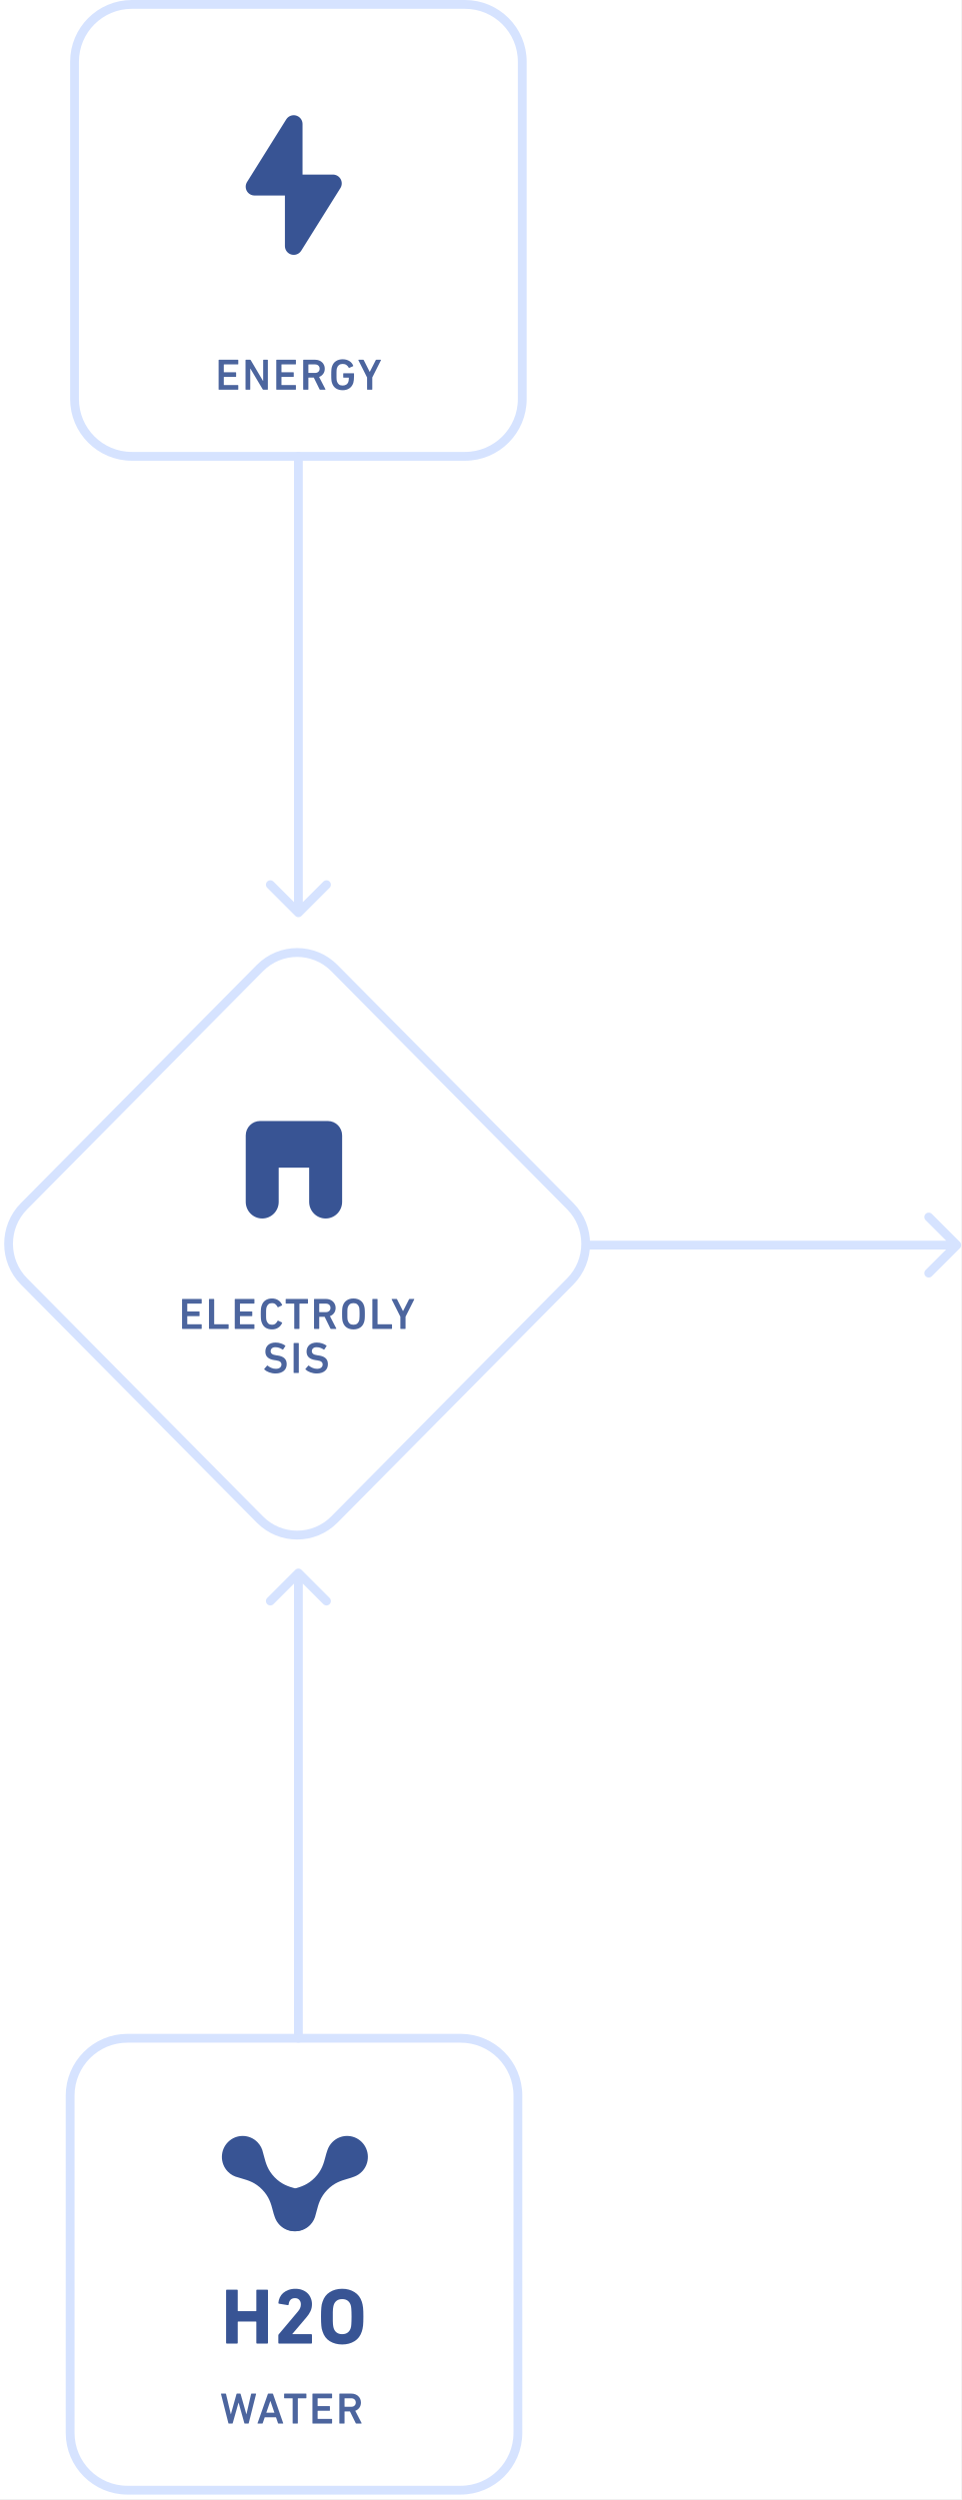
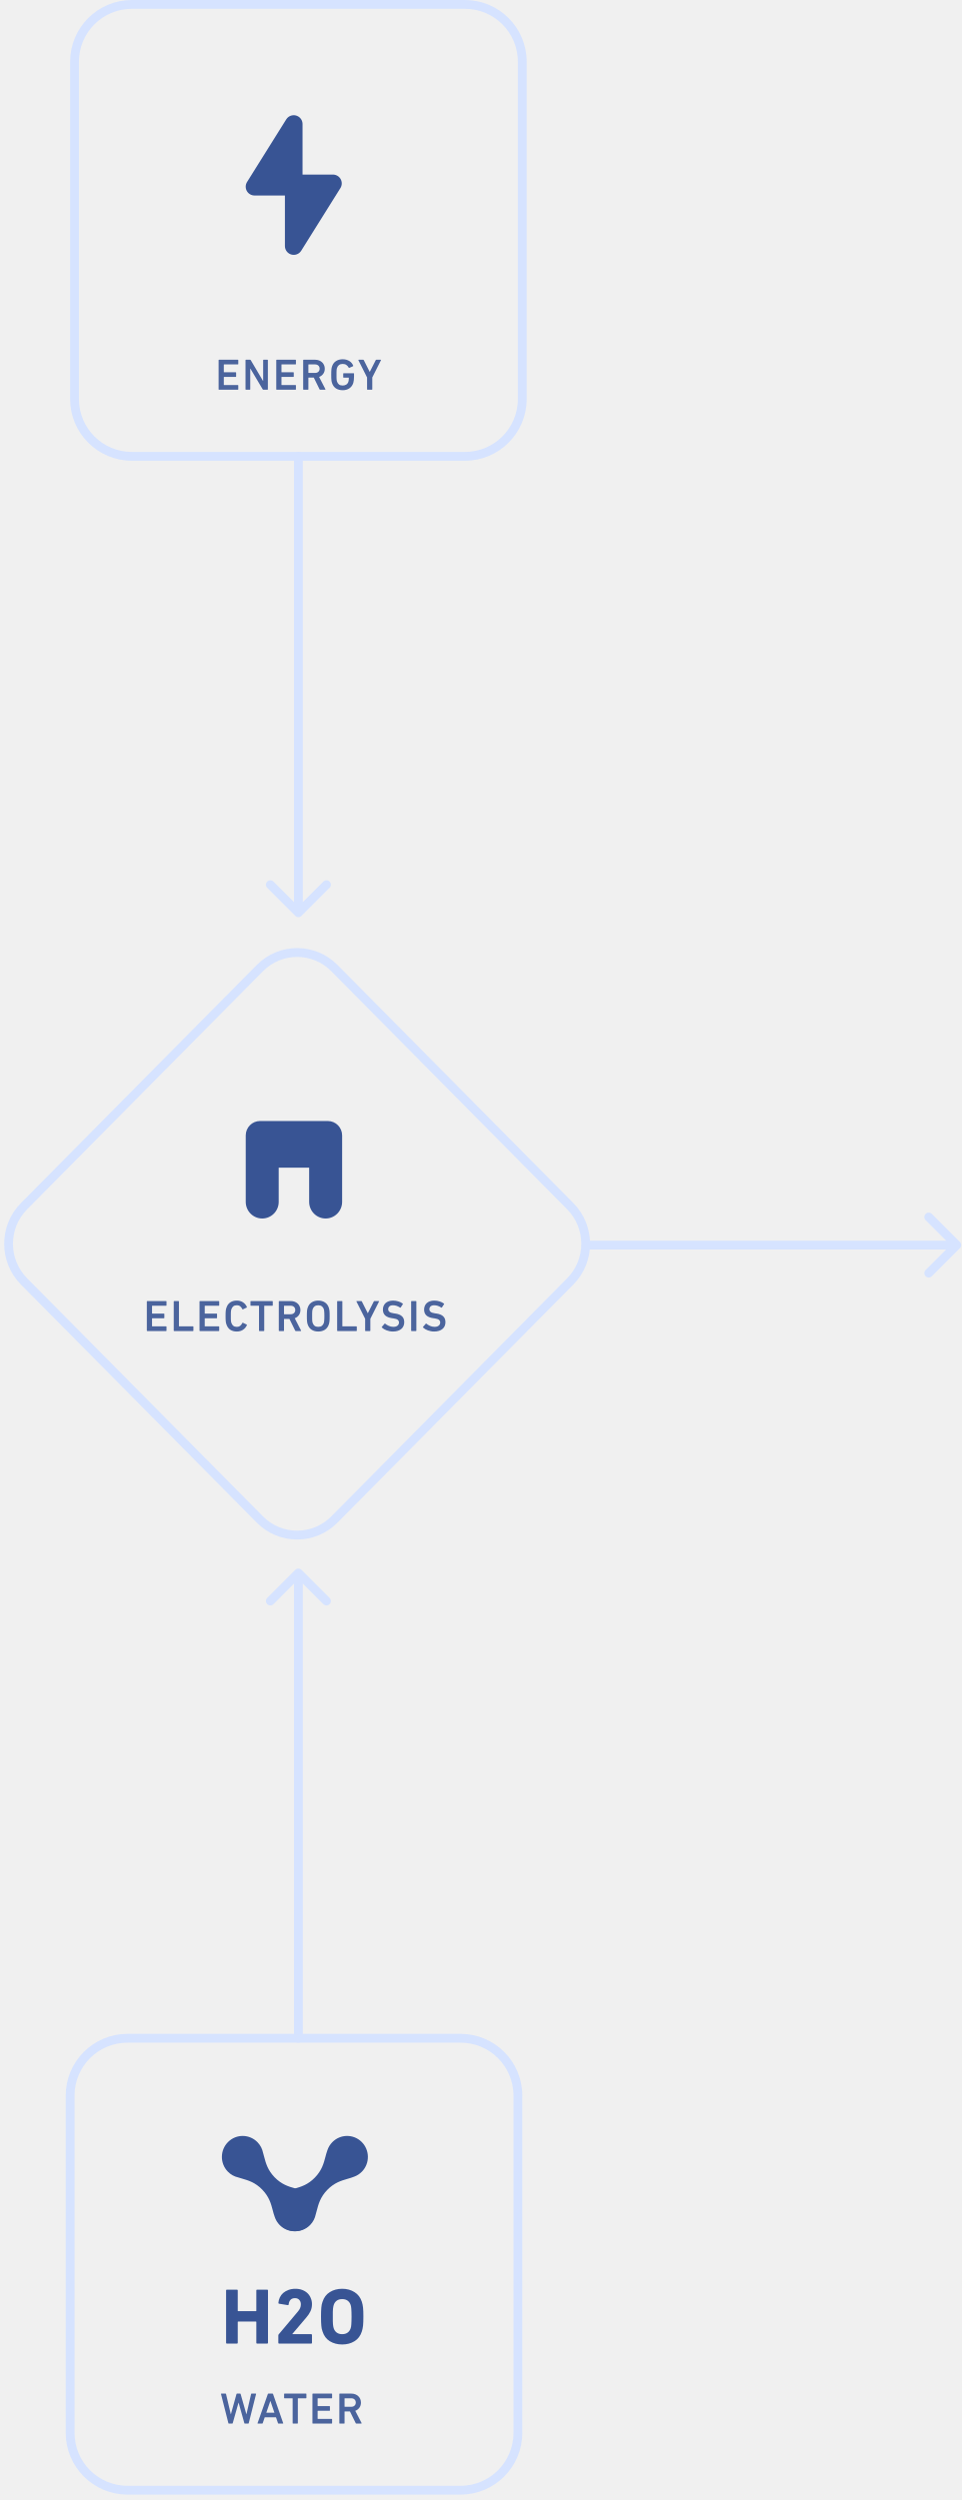
<svg xmlns="http://www.w3.org/2000/svg" width="218" height="567" viewBox="0 0 218 567" fill="none">
  <g clip-path="url(#clip0_2201_1696)">
-     <rect width="218" height="567" fill="white" />
    <rect x="15.91" y="565" width="102.537" height="101.548" rx="13" transform="rotate(-90 15.9097 565)" stroke="#D6E3FF" stroke-width="2" />
    <path d="M51.277 519.682C51.277 519.562 51.337 519.502 51.457 519.502H53.743C53.863 519.502 53.923 519.562 53.923 519.682V524.272C53.923 524.344 53.959 524.38 54.031 524.38H58.027C58.099 524.38 58.135 524.344 58.135 524.272V519.682C58.135 519.562 58.195 519.502 58.315 519.502H60.601C60.721 519.502 60.781 519.562 60.781 519.682V531.562C60.781 531.682 60.721 531.742 60.601 531.742H58.315C58.195 531.742 58.135 531.682 58.135 531.562V526.846C58.135 526.774 58.099 526.738 58.027 526.738H54.031C53.959 526.738 53.923 526.774 53.923 526.846V531.562C53.923 531.682 53.863 531.742 53.743 531.742H51.457C51.337 531.742 51.277 531.682 51.277 531.562V519.682ZM63.125 529.888C63.125 529.792 63.155 529.708 63.215 529.636L67.517 524.524C67.757 524.248 67.937 523.978 68.057 523.714C68.177 523.438 68.237 523.144 68.237 522.832C68.237 522.424 68.117 522.088 67.877 521.824C67.649 521.56 67.325 521.428 66.905 521.428C66.053 521.428 65.573 521.908 65.465 522.868C65.465 522.988 65.399 523.036 65.267 523.012L63.287 522.688C63.167 522.664 63.119 522.592 63.143 522.472C63.179 522.052 63.287 521.65 63.467 521.266C63.647 520.882 63.899 520.546 64.223 520.258C64.559 519.97 64.955 519.742 65.411 519.574C65.879 519.394 66.407 519.304 66.995 519.304C67.583 519.304 68.105 519.394 68.561 519.574C69.029 519.754 69.425 520 69.749 520.312C70.073 520.624 70.319 520.996 70.487 521.428C70.667 521.848 70.757 522.304 70.757 522.796C70.757 523.384 70.643 523.918 70.415 524.398C70.199 524.866 69.899 525.322 69.515 525.766L66.293 529.564V529.6H70.577C70.697 529.6 70.757 529.66 70.757 529.78V531.562C70.757 531.682 70.697 531.742 70.577 531.742H63.305C63.185 531.742 63.125 531.682 63.125 531.562V529.888ZM77.609 529.6C78.113 529.6 78.527 529.48 78.851 529.24C79.175 529 79.403 528.67 79.535 528.25C79.571 528.142 79.601 528.022 79.625 527.89C79.649 527.746 79.667 527.578 79.679 527.386C79.703 527.182 79.715 526.936 79.715 526.648C79.727 526.36 79.733 526.018 79.733 525.622C79.733 525.226 79.727 524.884 79.715 524.596C79.715 524.308 79.703 524.068 79.679 523.876C79.667 523.672 79.649 523.504 79.625 523.372C79.601 523.228 79.571 523.102 79.535 522.994C79.403 522.574 79.175 522.244 78.851 522.004C78.527 521.764 78.113 521.644 77.609 521.644C77.105 521.644 76.691 521.764 76.367 522.004C76.043 522.244 75.815 522.574 75.683 522.994C75.647 523.102 75.617 523.228 75.593 523.372C75.569 523.504 75.545 523.672 75.521 523.876C75.509 524.068 75.497 524.308 75.485 524.596C75.485 524.884 75.485 525.226 75.485 525.622C75.485 526.018 75.485 526.36 75.485 526.648C75.497 526.936 75.509 527.182 75.521 527.386C75.545 527.578 75.569 527.746 75.593 527.89C75.617 528.022 75.647 528.142 75.683 528.25C75.815 528.67 76.043 529 76.367 529.24C76.691 529.48 77.105 529.6 77.609 529.6ZM77.609 531.94C76.541 531.94 75.605 531.694 74.801 531.202C74.009 530.71 73.457 529.966 73.145 528.97C73.073 528.754 73.013 528.544 72.965 528.34C72.929 528.136 72.899 527.908 72.875 527.656C72.851 527.404 72.833 527.116 72.821 526.792C72.809 526.468 72.803 526.078 72.803 525.622C72.803 525.166 72.809 524.776 72.821 524.452C72.833 524.128 72.851 523.84 72.875 523.588C72.899 523.336 72.929 523.108 72.965 522.904C73.013 522.7 73.073 522.49 73.145 522.274C73.457 521.29 74.009 520.552 74.801 520.06C75.605 519.556 76.541 519.304 77.609 519.304C78.677 519.304 79.607 519.556 80.399 520.06C81.203 520.552 81.761 521.29 82.073 522.274C82.145 522.49 82.199 522.7 82.235 522.904C82.283 523.108 82.319 523.336 82.343 523.588C82.367 523.84 82.385 524.128 82.397 524.452C82.409 524.776 82.415 525.166 82.415 525.622C82.415 526.078 82.409 526.468 82.397 526.792C82.385 527.116 82.367 527.404 82.343 527.656C82.319 527.908 82.283 528.136 82.235 528.34C82.199 528.544 82.145 528.754 82.073 528.97C81.761 529.966 81.203 530.71 80.399 531.202C79.607 531.694 78.677 531.94 77.609 531.94Z" fill="#385494" />
    <path opacity="0.9" d="M55.536 549.887C55.476 549.887 55.436 549.854 55.416 549.787L54.116 545.137H54.096L52.786 549.787C52.766 549.854 52.726 549.887 52.666 549.887H51.916C51.856 549.887 51.816 549.854 51.796 549.787L50.126 543.187C50.112 543.121 50.139 543.087 50.206 543.087H51.146C51.212 543.087 51.252 543.121 51.266 543.187L52.346 547.767H52.366L53.636 543.187C53.656 543.121 53.696 543.087 53.756 543.087H54.456C54.516 543.087 54.556 543.121 54.576 543.187L55.876 547.767H55.896L56.946 543.187C56.952 543.121 56.992 543.087 57.066 543.087H57.996C58.062 543.087 58.089 543.121 58.076 543.187L56.416 549.787C56.402 549.854 56.362 549.887 56.296 549.887H55.536ZM62.237 547.417L61.337 544.777H61.307L60.397 547.417H62.237ZM60.747 543.187C60.767 543.121 60.81 543.087 60.877 543.087H61.797C61.863 543.087 61.907 543.121 61.927 543.187L64.227 549.787C64.247 549.854 64.223 549.887 64.157 549.887H63.177C63.11 549.887 63.067 549.854 63.047 549.787L62.597 548.467H60.037L59.587 549.787C59.567 549.854 59.523 549.887 59.457 549.887H58.487C58.42 549.887 58.397 549.854 58.417 549.787L60.747 543.187ZM66.473 549.887C66.406 549.887 66.373 549.854 66.373 549.787V544.207C66.373 544.167 66.353 544.147 66.313 544.147H64.533C64.466 544.147 64.433 544.114 64.433 544.047V543.187C64.433 543.121 64.466 543.087 64.533 543.087H69.393C69.46 543.087 69.493 543.121 69.493 543.187V544.047C69.493 544.114 69.46 544.147 69.393 544.147H67.613C67.573 544.147 67.553 544.167 67.553 544.207V549.787C67.553 549.854 67.52 549.887 67.453 549.887H66.473ZM70.861 543.187C70.861 543.121 70.894 543.087 70.961 543.087H75.221C75.288 543.087 75.321 543.121 75.321 543.187V544.047C75.321 544.114 75.288 544.147 75.221 544.147H72.101C72.061 544.147 72.041 544.167 72.041 544.207V545.867C72.041 545.907 72.061 545.927 72.101 545.927H74.731C74.798 545.927 74.831 545.961 74.831 546.027V546.887C74.831 546.954 74.798 546.987 74.731 546.987H72.101C72.061 546.987 72.041 547.007 72.041 547.047V548.767C72.041 548.807 72.061 548.827 72.101 548.827H75.221C75.288 548.827 75.321 548.861 75.321 548.927V549.787C75.321 549.854 75.288 549.887 75.221 549.887H70.961C70.894 549.887 70.861 549.854 70.861 549.787V543.187ZM79.654 546.077C79.967 546.077 80.217 545.991 80.404 545.817C80.597 545.644 80.694 545.411 80.694 545.117C80.694 544.817 80.597 544.581 80.404 544.407C80.217 544.234 79.967 544.147 79.654 544.147H78.204C78.164 544.147 78.144 544.167 78.144 544.207V546.017C78.144 546.057 78.164 546.077 78.204 546.077H79.654ZM80.824 549.887C80.751 549.887 80.701 549.854 80.674 549.787L79.374 547.137H78.204C78.164 547.137 78.144 547.157 78.144 547.197V549.787C78.144 549.854 78.111 549.887 78.044 549.887H77.064C76.997 549.887 76.964 549.854 76.964 549.787V543.187C76.964 543.121 76.997 543.087 77.064 543.087H79.694C80.007 543.087 80.294 543.137 80.554 543.237C80.821 543.337 81.051 543.477 81.244 543.657C81.437 543.831 81.587 544.044 81.694 544.297C81.807 544.544 81.864 544.817 81.864 545.117C81.864 545.564 81.747 545.951 81.514 546.277C81.281 546.604 80.967 546.841 80.574 546.987L82.004 549.757C82.024 549.791 82.024 549.821 82.004 549.847C81.991 549.874 81.967 549.887 81.934 549.887H80.824Z" fill="#385494" />
    <path fill-rule="evenodd" clip-rule="evenodd" d="M70.078 504.887C71.938 503.046 71.968 500.032 70.146 498.153C69.631 497.622 69.023 497.239 68.375 497.004C67.9 496.811 67.4 496.666 66.88 496.515C65.449 496.1 63.871 495.643 62.286 494.01C60.702 492.377 60.282 490.775 59.9 489.32C59.822 489.024 59.746 488.734 59.662 488.451C59.489 487.575 59.071 486.739 58.406 486.054C56.583 484.176 53.598 484.145 51.739 485.986C49.879 487.826 49.849 490.841 51.671 492.72C52.337 493.406 53.158 493.845 54.022 494.037C54.3 494.128 54.585 494.21 54.876 494.295C56.308 494.71 57.886 495.167 59.47 496.8C61.055 498.433 61.475 500.035 61.857 501.489C61.993 502.009 62.125 502.51 62.303 502.987C62.522 503.654 62.891 504.283 63.411 504.819C65.234 506.697 68.219 506.728 70.078 504.887Z" fill="#385494" />
    <path fill-rule="evenodd" clip-rule="evenodd" d="M82.023 485.985C83.883 487.826 83.913 490.841 82.091 492.719C81.576 493.25 80.969 493.633 80.32 493.868C79.846 494.062 79.345 494.207 78.826 494.357C77.394 494.772 75.816 495.229 74.232 496.862C72.648 498.495 72.227 500.097 71.845 501.552C71.768 501.848 71.692 502.138 71.608 502.421C71.435 503.297 71.016 504.133 70.352 504.818C68.529 506.696 65.544 506.727 63.684 504.886C61.824 503.045 61.794 500.03 63.617 498.152C64.282 497.466 65.103 497.026 65.967 496.834C66.245 496.744 66.531 496.661 66.822 496.577C68.253 496.162 69.831 495.705 71.416 494.072C73 492.439 73.42 490.837 73.802 489.383C73.939 488.863 74.07 488.362 74.248 487.885C74.467 487.218 74.836 486.589 75.356 486.053C77.178 484.175 80.163 484.145 82.023 485.985Z" fill="#385494" />
    <rect width="100.043" height="100.043" rx="12" transform="matrix(0.703602 -0.710594 0.703602 0.710594 -3 282.207)" stroke="#D6E3FF" stroke-width="2" />
-     <path opacity="0.9" d="M41.292 294.821C41.292 294.754 41.325 294.721 41.392 294.721H45.652C45.718 294.721 45.752 294.754 45.752 294.821V295.681C45.752 295.747 45.718 295.781 45.652 295.781H42.532C42.492 295.781 42.472 295.801 42.472 295.841V297.501C42.472 297.541 42.492 297.561 42.532 297.561H45.162C45.228 297.561 45.262 297.594 45.262 297.661V298.521C45.262 298.587 45.228 298.621 45.162 298.621H42.532C42.492 298.621 42.472 298.641 42.472 298.681V300.401C42.472 300.441 42.492 300.461 42.532 300.461H45.652C45.718 300.461 45.752 300.494 45.752 300.561V301.421C45.752 301.487 45.718 301.521 45.652 301.521H41.392C41.325 301.521 41.292 301.487 41.292 301.421V294.821ZM47.395 294.821C47.395 294.754 47.428 294.721 47.495 294.721H48.475C48.541 294.721 48.575 294.754 48.575 294.821V300.401C48.575 300.441 48.595 300.461 48.635 300.461H51.755C51.822 300.461 51.855 300.494 51.855 300.561V301.421C51.855 301.487 51.822 301.521 51.755 301.521H47.495C47.428 301.521 47.395 301.487 47.395 301.421V294.821ZM53.244 294.821C53.244 294.754 53.277 294.721 53.344 294.721H57.604C57.671 294.721 57.704 294.754 57.704 294.821V295.681C57.704 295.747 57.671 295.781 57.604 295.781H54.484C54.444 295.781 54.424 295.801 54.424 295.841V297.501C54.424 297.541 54.444 297.561 54.484 297.561H57.114C57.181 297.561 57.214 297.594 57.214 297.661V298.521C57.214 298.587 57.181 298.621 57.114 298.621H54.484C54.444 298.621 54.424 298.641 54.424 298.681V300.401C54.424 300.441 54.444 300.461 54.484 300.461H57.604C57.671 300.461 57.704 300.494 57.704 300.561V301.421C57.704 301.487 57.671 301.521 57.604 301.521H53.344C53.277 301.521 53.244 301.487 53.244 301.421V294.821ZM59.327 299.961C59.294 299.854 59.264 299.751 59.237 299.651C59.217 299.544 59.2 299.424 59.187 299.291C59.174 299.151 59.164 298.991 59.157 298.811C59.151 298.624 59.147 298.394 59.147 298.121C59.147 297.854 59.151 297.627 59.157 297.441C59.164 297.254 59.174 297.094 59.187 296.961C59.2 296.821 59.217 296.701 59.237 296.601C59.264 296.494 59.294 296.387 59.327 296.281C59.501 295.721 59.791 295.304 60.197 295.031C60.611 294.751 61.107 294.611 61.687 294.611C62.234 294.611 62.704 294.741 63.097 295.001C63.497 295.261 63.794 295.617 63.987 296.071C64.007 296.131 63.99 296.171 63.937 296.191L63.087 296.601C63.027 296.634 62.984 296.617 62.957 296.551C62.844 296.311 62.687 296.104 62.487 295.931C62.294 295.757 62.027 295.671 61.687 295.671C61.361 295.671 61.097 295.751 60.897 295.911C60.704 296.071 60.56 296.291 60.467 296.571C60.447 296.644 60.427 296.717 60.407 296.791C60.394 296.864 60.38 296.961 60.367 297.081C60.361 297.194 60.354 297.334 60.347 297.501C60.347 297.667 60.347 297.874 60.347 298.121C60.347 298.374 60.347 298.584 60.347 298.751C60.354 298.911 60.361 299.051 60.367 299.171C60.38 299.284 60.394 299.381 60.407 299.461C60.427 299.534 60.447 299.604 60.467 299.671C60.56 299.951 60.704 300.171 60.897 300.331C61.097 300.491 61.361 300.571 61.687 300.571C62.027 300.571 62.294 300.484 62.487 300.311C62.687 300.137 62.844 299.931 62.957 299.691C62.984 299.624 63.027 299.607 63.087 299.641L63.937 300.051C63.99 300.071 64.007 300.111 63.987 300.171C63.794 300.624 63.497 300.981 63.097 301.241C62.704 301.501 62.234 301.631 61.687 301.631C61.107 301.631 60.611 301.494 60.197 301.221C59.791 300.941 59.501 300.521 59.327 299.961ZM66.833 301.521C66.767 301.521 66.733 301.487 66.733 301.421V295.841C66.733 295.801 66.713 295.781 66.673 295.781H64.893C64.827 295.781 64.793 295.747 64.793 295.681V294.821C64.793 294.754 64.827 294.721 64.893 294.721H69.753C69.82 294.721 69.853 294.754 69.853 294.821V295.681C69.853 295.747 69.82 295.781 69.753 295.781H67.973C67.933 295.781 67.913 295.801 67.913 295.841V301.421C67.913 301.487 67.88 301.521 67.813 301.521H66.833ZM73.911 297.711C74.225 297.711 74.475 297.624 74.661 297.451C74.855 297.277 74.951 297.044 74.951 296.751C74.951 296.451 74.855 296.214 74.661 296.041C74.475 295.867 74.225 295.781 73.911 295.781H72.461C72.421 295.781 72.401 295.801 72.401 295.841V297.651C72.401 297.691 72.421 297.711 72.461 297.711H73.911ZM75.081 301.521C75.008 301.521 74.958 301.487 74.931 301.421L73.631 298.771H72.461C72.421 298.771 72.401 298.791 72.401 298.831V301.421C72.401 301.487 72.368 301.521 72.301 301.521H71.321C71.255 301.521 71.221 301.487 71.221 301.421V294.821C71.221 294.754 71.255 294.721 71.321 294.721H73.951C74.265 294.721 74.551 294.771 74.811 294.871C75.078 294.971 75.308 295.111 75.501 295.291C75.695 295.464 75.845 295.677 75.951 295.931C76.065 296.177 76.121 296.451 76.121 296.751C76.121 297.197 76.005 297.584 75.771 297.911C75.538 298.237 75.225 298.474 74.831 298.621L76.261 301.391C76.281 301.424 76.281 301.454 76.261 301.481C76.248 301.507 76.225 301.521 76.191 301.521H75.081ZM80.163 300.571C80.504 300.571 80.777 300.494 80.984 300.341C81.19 300.181 81.34 299.961 81.433 299.681C81.454 299.621 81.47 299.551 81.484 299.471C81.497 299.391 81.507 299.291 81.513 299.171C81.527 299.051 81.537 298.907 81.543 298.741C81.55 298.567 81.553 298.361 81.553 298.121C81.553 297.881 81.55 297.677 81.543 297.511C81.537 297.337 81.527 297.191 81.513 297.071C81.507 296.951 81.497 296.851 81.484 296.771C81.47 296.691 81.454 296.621 81.433 296.561C81.34 296.281 81.19 296.064 80.984 295.911C80.777 295.751 80.504 295.671 80.163 295.671C79.823 295.671 79.55 295.751 79.344 295.911C79.144 296.064 78.997 296.281 78.903 296.561C78.883 296.621 78.864 296.691 78.844 296.771C78.83 296.851 78.817 296.951 78.803 297.071C78.797 297.191 78.79 297.337 78.784 297.511C78.784 297.677 78.784 297.881 78.784 298.121C78.784 298.361 78.784 298.567 78.784 298.741C78.79 298.907 78.797 299.051 78.803 299.171C78.817 299.291 78.83 299.391 78.844 299.471C78.864 299.551 78.883 299.621 78.903 299.681C78.997 299.961 79.144 300.181 79.344 300.341C79.55 300.494 79.823 300.571 80.163 300.571ZM80.163 301.631C79.577 301.631 79.073 301.494 78.653 301.221C78.234 300.941 77.937 300.531 77.763 299.991C77.73 299.884 77.7 299.777 77.674 299.671C77.653 299.564 77.637 299.441 77.624 299.301C77.61 299.161 77.6 298.997 77.594 298.811C77.587 298.617 77.584 298.387 77.584 298.121C77.584 297.854 77.587 297.627 77.594 297.441C77.6 297.247 77.61 297.081 77.624 296.941C77.637 296.801 77.653 296.677 77.674 296.571C77.7 296.464 77.73 296.357 77.763 296.251C77.937 295.711 78.234 295.304 78.653 295.031C79.073 294.751 79.577 294.611 80.163 294.611C80.757 294.611 81.263 294.751 81.683 295.031C82.103 295.304 82.4 295.711 82.573 296.251C82.607 296.357 82.633 296.464 82.653 296.571C82.68 296.677 82.7 296.801 82.713 296.941C82.727 297.081 82.737 297.247 82.743 297.441C82.75 297.627 82.754 297.854 82.754 298.121C82.754 298.387 82.75 298.617 82.743 298.811C82.737 298.997 82.727 299.161 82.713 299.301C82.7 299.441 82.68 299.564 82.653 299.671C82.633 299.777 82.607 299.884 82.573 299.991C82.4 300.531 82.103 300.941 81.683 301.221C81.263 301.494 80.757 301.631 80.163 301.631ZM84.453 294.821C84.453 294.754 84.486 294.721 84.553 294.721H85.533C85.6 294.721 85.633 294.754 85.633 294.821V300.401C85.633 300.441 85.653 300.461 85.693 300.461H88.813C88.88 300.461 88.913 300.494 88.913 300.561V301.421C88.913 301.487 88.88 301.521 88.813 301.521H84.553C84.486 301.521 84.453 301.487 84.453 301.421V294.821ZM90.902 301.521C90.836 301.521 90.802 301.487 90.802 301.421V298.741L88.832 294.821C88.806 294.754 88.832 294.721 88.912 294.721H89.922C89.989 294.721 90.036 294.754 90.062 294.821L91.392 297.461H91.422L92.762 294.821C92.789 294.754 92.836 294.721 92.902 294.721H93.872C93.952 294.721 93.979 294.754 93.952 294.821L91.982 298.741V301.421C91.982 301.487 91.949 301.521 91.882 301.521H90.902ZM62.464 311.631C62.21 311.631 61.964 311.607 61.724 311.561C61.484 311.514 61.254 311.451 61.034 311.371C60.82 311.291 60.62 311.197 60.434 311.091C60.254 310.977 60.097 310.857 59.964 310.731C59.91 310.677 59.904 310.627 59.944 310.581L60.564 309.861C60.61 309.807 60.657 309.804 60.704 309.851C60.81 309.937 60.93 310.024 61.064 310.111C61.204 310.197 61.35 310.274 61.504 310.341C61.664 310.407 61.83 310.464 62.004 310.511C62.177 310.551 62.36 310.571 62.554 310.571C62.96 310.571 63.274 310.481 63.494 310.301C63.72 310.114 63.834 309.877 63.834 309.591C63.834 309.344 63.744 309.144 63.564 308.991C63.384 308.831 63.06 308.717 62.594 308.651L62.234 308.601C61.574 308.507 61.067 308.304 60.714 307.991C60.36 307.671 60.184 307.227 60.184 306.661C60.184 306.354 60.237 306.074 60.344 305.821C60.45 305.567 60.604 305.351 60.804 305.171C61.004 304.991 61.244 304.854 61.524 304.761C61.81 304.661 62.13 304.611 62.484 304.611C62.91 304.611 63.314 304.674 63.694 304.801C64.08 304.921 64.41 305.084 64.684 305.291C64.73 305.331 64.737 305.377 64.704 305.431L64.224 306.171C64.184 306.224 64.137 306.234 64.084 306.201C63.804 306.021 63.534 305.887 63.274 305.801C63.014 305.714 62.74 305.671 62.454 305.671C62.107 305.671 61.84 305.757 61.654 305.931C61.474 306.097 61.384 306.314 61.384 306.581C61.384 306.814 61.477 307.011 61.664 307.171C61.85 307.324 62.174 307.434 62.634 307.501L62.994 307.551C63.654 307.644 64.157 307.851 64.504 308.171C64.85 308.484 65.024 308.934 65.024 309.521C65.024 309.821 64.97 310.101 64.864 310.361C64.757 310.621 64.594 310.844 64.374 311.031C64.16 311.217 63.894 311.364 63.574 311.471C63.254 311.577 62.884 311.631 62.464 311.631ZM66.593 304.821C66.593 304.754 66.626 304.721 66.693 304.721H67.673C67.74 304.721 67.773 304.754 67.773 304.821V311.421C67.773 311.487 67.74 311.521 67.673 311.521H66.693C66.626 311.521 66.593 311.487 66.593 311.421V304.821ZM71.809 311.631C71.555 311.631 71.309 311.607 71.069 311.561C70.829 311.514 70.599 311.451 70.379 311.371C70.165 311.291 69.965 311.197 69.779 311.091C69.599 310.977 69.442 310.857 69.309 310.731C69.255 310.677 69.249 310.627 69.289 310.581L69.909 309.861C69.955 309.807 70.002 309.804 70.049 309.851C70.155 309.937 70.275 310.024 70.409 310.111C70.549 310.197 70.695 310.274 70.849 310.341C71.009 310.407 71.175 310.464 71.349 310.511C71.522 310.551 71.705 310.571 71.899 310.571C72.305 310.571 72.619 310.481 72.839 310.301C73.065 310.114 73.179 309.877 73.179 309.591C73.179 309.344 73.089 309.144 72.909 308.991C72.729 308.831 72.405 308.717 71.939 308.651L71.579 308.601C70.919 308.507 70.412 308.304 70.059 307.991C69.705 307.671 69.529 307.227 69.529 306.661C69.529 306.354 69.582 306.074 69.689 305.821C69.795 305.567 69.949 305.351 70.149 305.171C70.349 304.991 70.589 304.854 70.869 304.761C71.155 304.661 71.475 304.611 71.829 304.611C72.255 304.611 72.659 304.674 73.039 304.801C73.425 304.921 73.755 305.084 74.029 305.291C74.075 305.331 74.082 305.377 74.049 305.431L73.569 306.171C73.529 306.224 73.482 306.234 73.429 306.201C73.149 306.021 72.879 305.887 72.619 305.801C72.359 305.714 72.085 305.671 71.799 305.671C71.452 305.671 71.185 305.757 70.999 305.931C70.819 306.097 70.729 306.314 70.729 306.581C70.729 306.814 70.822 307.011 71.009 307.171C71.195 307.324 71.519 307.434 71.979 307.501L72.339 307.551C72.999 307.644 73.502 307.851 73.849 308.171C74.195 308.484 74.369 308.934 74.369 309.521C74.369 309.821 74.315 310.101 74.209 310.361C74.102 310.621 73.939 310.844 73.719 311.031C73.505 311.217 73.239 311.364 72.919 311.471C72.599 311.577 72.229 311.631 71.809 311.631Z" fill="#385494" />
+     <path opacity="0.9" d="M33.304 295.3C33.304 295.233 33.337 295.2 33.404 295.2H37.664C37.731 295.2 37.764 295.233 37.764 295.3V296.16C37.764 296.227 37.731 296.26 37.664 296.26H34.544C34.504 296.26 34.484 296.28 34.484 296.32V297.98C34.484 298.02 34.504 298.04 34.544 298.04H37.174C37.241 298.04 37.274 298.073 37.274 298.14V299C37.274 299.067 37.241 299.1 37.174 299.1H34.544C34.504 299.1 34.484 299.12 34.484 299.16V300.88C34.484 300.92 34.504 300.94 34.544 300.94H37.664C37.731 300.94 37.764 300.973 37.764 301.04V301.9C37.764 301.967 37.731 302 37.664 302H33.404C33.337 302 33.304 301.967 33.304 301.9V295.3ZM39.407 295.3C39.407 295.233 39.44 295.2 39.507 295.2H40.487C40.554 295.2 40.587 295.233 40.587 295.3V300.88C40.587 300.92 40.607 300.94 40.647 300.94H43.767C43.834 300.94 43.867 300.973 43.867 301.04V301.9C43.867 301.967 43.834 302 43.767 302H39.507C39.44 302 39.407 301.967 39.407 301.9V295.3ZM45.256 295.3C45.256 295.233 45.29 295.2 45.356 295.2H49.616C49.683 295.2 49.716 295.233 49.716 295.3V296.16C49.716 296.227 49.683 296.26 49.616 296.26H46.496C46.456 296.26 46.436 296.28 46.436 296.32V297.98C46.436 298.02 46.456 298.04 46.496 298.04H49.126C49.193 298.04 49.226 298.073 49.226 298.14V299C49.226 299.067 49.193 299.1 49.126 299.1H46.496C46.456 299.1 46.436 299.12 46.436 299.16V300.88C46.436 300.92 46.456 300.94 46.496 300.94H49.616C49.683 300.94 49.716 300.973 49.716 301.04V301.9C49.716 301.967 49.683 302 49.616 302H45.356C45.29 302 45.256 301.967 45.256 301.9V295.3ZM51.339 300.44C51.306 300.333 51.276 300.23 51.249 300.13C51.229 300.023 51.213 299.903 51.199 299.77C51.186 299.63 51.176 299.47 51.169 299.29C51.163 299.103 51.159 298.873 51.159 298.6C51.159 298.333 51.163 298.107 51.169 297.92C51.176 297.733 51.186 297.573 51.199 297.44C51.213 297.3 51.229 297.18 51.249 297.08C51.276 296.973 51.306 296.867 51.339 296.76C51.513 296.2 51.803 295.783 52.209 295.51C52.623 295.23 53.119 295.09 53.699 295.09C54.246 295.09 54.716 295.22 55.109 295.48C55.509 295.74 55.806 296.097 55.999 296.55C56.019 296.61 56.003 296.65 55.949 296.67L55.099 297.08C55.039 297.113 54.996 297.097 54.969 297.03C54.856 296.79 54.699 296.583 54.499 296.41C54.306 296.237 54.039 296.15 53.699 296.15C53.373 296.15 53.109 296.23 52.909 296.39C52.716 296.55 52.573 296.77 52.479 297.05C52.459 297.123 52.439 297.197 52.419 297.27C52.406 297.343 52.393 297.44 52.379 297.56C52.373 297.673 52.366 297.813 52.359 297.98C52.359 298.147 52.359 298.353 52.359 298.6C52.359 298.853 52.359 299.063 52.359 299.23C52.366 299.39 52.373 299.53 52.379 299.65C52.393 299.763 52.406 299.86 52.419 299.94C52.439 300.013 52.459 300.083 52.479 300.15C52.573 300.43 52.716 300.65 52.909 300.81C53.109 300.97 53.373 301.05 53.699 301.05C54.039 301.05 54.306 300.963 54.499 300.79C54.699 300.617 54.856 300.41 54.969 300.17C54.996 300.103 55.039 300.087 55.099 300.12L55.949 300.53C56.003 300.55 56.019 300.59 55.999 300.65C55.806 301.103 55.509 301.46 55.109 301.72C54.716 301.98 54.246 302.11 53.699 302.11C53.119 302.11 52.623 301.973 52.209 301.7C51.803 301.42 51.513 301 51.339 300.44ZM58.846 302C58.779 302 58.745 301.967 58.745 301.9V296.32C58.745 296.28 58.725 296.26 58.685 296.26H56.906C56.839 296.26 56.806 296.227 56.806 296.16V295.3C56.806 295.233 56.839 295.2 56.906 295.2H61.766C61.832 295.2 61.865 295.233 61.865 295.3V296.16C61.865 296.227 61.832 296.26 61.766 296.26H59.986C59.946 296.26 59.925 296.28 59.925 296.32V301.9C59.925 301.967 59.892 302 59.825 302H58.846ZM65.924 298.19C66.237 298.19 66.487 298.103 66.674 297.93C66.867 297.757 66.964 297.523 66.964 297.23C66.964 296.93 66.867 296.693 66.674 296.52C66.487 296.347 66.237 296.26 65.924 296.26H64.474C64.434 296.26 64.414 296.28 64.414 296.32V298.13C64.414 298.17 64.434 298.19 64.474 298.19H65.924ZM67.094 302C67.02 302 66.97 301.967 66.944 301.9L65.644 299.25H64.474C64.434 299.25 64.414 299.27 64.414 299.31V301.9C64.414 301.967 64.38 302 64.314 302H63.334C63.267 302 63.234 301.967 63.234 301.9V295.3C63.234 295.233 63.267 295.2 63.334 295.2H65.964C66.277 295.2 66.564 295.25 66.824 295.35C67.09 295.45 67.32 295.59 67.514 295.77C67.707 295.943 67.857 296.157 67.964 296.41C68.077 296.657 68.134 296.93 68.134 297.23C68.134 297.677 68.017 298.063 67.784 298.39C67.55 298.717 67.237 298.953 66.844 299.1L68.274 301.87C68.294 301.903 68.294 301.933 68.274 301.96C68.26 301.987 68.237 302 68.204 302H67.094ZM72.176 301.05C72.516 301.05 72.789 300.973 72.996 300.82C73.202 300.66 73.352 300.44 73.446 300.16C73.466 300.1 73.482 300.03 73.496 299.95C73.509 299.87 73.519 299.77 73.526 299.65C73.539 299.53 73.549 299.387 73.556 299.22C73.562 299.047 73.566 298.84 73.566 298.6C73.566 298.36 73.562 298.157 73.556 297.99C73.549 297.817 73.539 297.67 73.526 297.55C73.519 297.43 73.509 297.33 73.496 297.25C73.482 297.17 73.466 297.1 73.446 297.04C73.352 296.76 73.202 296.543 72.996 296.39C72.789 296.23 72.516 296.15 72.176 296.15C71.836 296.15 71.562 296.23 71.356 296.39C71.156 296.543 71.009 296.76 70.916 297.04C70.896 297.1 70.876 297.17 70.856 297.25C70.842 297.33 70.829 297.43 70.816 297.55C70.809 297.67 70.802 297.817 70.796 297.99C70.796 298.157 70.796 298.36 70.796 298.6C70.796 298.84 70.796 299.047 70.796 299.22C70.802 299.387 70.809 299.53 70.816 299.65C70.829 299.77 70.842 299.87 70.856 299.95C70.876 300.03 70.896 300.1 70.916 300.16C71.009 300.44 71.156 300.66 71.356 300.82C71.562 300.973 71.836 301.05 72.176 301.05ZM72.176 302.11C71.589 302.11 71.086 301.973 70.666 301.7C70.246 301.42 69.949 301.01 69.776 300.47C69.742 300.363 69.712 300.257 69.686 300.15C69.666 300.043 69.649 299.92 69.636 299.78C69.622 299.64 69.612 299.477 69.606 299.29C69.599 299.097 69.596 298.867 69.596 298.6C69.596 298.333 69.599 298.107 69.606 297.92C69.612 297.727 69.622 297.56 69.636 297.42C69.649 297.28 69.666 297.157 69.686 297.05C69.712 296.943 69.742 296.837 69.776 296.73C69.949 296.19 70.246 295.783 70.666 295.51C71.086 295.23 71.589 295.09 72.176 295.09C72.769 295.09 73.276 295.23 73.696 295.51C74.116 295.783 74.412 296.19 74.586 296.73C74.619 296.837 74.646 296.943 74.666 297.05C74.692 297.157 74.712 297.28 74.726 297.42C74.739 297.56 74.749 297.727 74.756 297.92C74.762 298.107 74.766 298.333 74.766 298.6C74.766 298.867 74.762 299.097 74.756 299.29C74.749 299.477 74.739 299.64 74.726 299.78C74.712 299.92 74.692 300.043 74.666 300.15C74.646 300.257 74.619 300.363 74.586 300.47C74.412 301.01 74.116 301.42 73.696 301.7C73.276 301.973 72.769 302.11 72.176 302.11ZM76.465 295.3C76.465 295.233 76.499 295.2 76.565 295.2H77.545C77.612 295.2 77.645 295.233 77.645 295.3V300.88C77.645 300.92 77.665 300.94 77.705 300.94H80.825C80.892 300.94 80.925 300.973 80.925 301.04V301.9C80.925 301.967 80.892 302 80.825 302H76.565C76.499 302 76.465 301.967 76.465 301.9V295.3ZM82.915 302C82.848 302 82.815 301.967 82.815 301.9V299.22L80.845 295.3C80.818 295.233 80.845 295.2 80.925 295.2H81.935C82.001 295.2 82.048 295.233 82.075 295.3L83.405 297.94H83.435L84.775 295.3C84.801 295.233 84.848 295.2 84.915 295.2H85.885C85.965 295.2 85.991 295.233 85.965 295.3L83.995 299.22V301.9C83.995 301.967 83.961 302 83.895 302H82.915ZM89.122 302.11C88.869 302.11 88.622 302.087 88.382 302.04C88.142 301.993 87.912 301.93 87.692 301.85C87.479 301.77 87.279 301.677 87.092 301.57C86.912 301.457 86.755 301.337 86.622 301.21C86.569 301.157 86.562 301.107 86.602 301.06L87.222 300.34C87.269 300.287 87.315 300.283 87.362 300.33C87.469 300.417 87.589 300.503 87.722 300.59C87.862 300.677 88.009 300.753 88.162 300.82C88.322 300.887 88.489 300.943 88.662 300.99C88.835 301.03 89.019 301.05 89.212 301.05C89.619 301.05 89.932 300.96 90.152 300.78C90.379 300.593 90.492 300.357 90.492 300.07C90.492 299.823 90.402 299.623 90.222 299.47C90.042 299.31 89.719 299.197 89.252 299.13L88.892 299.08C88.232 298.987 87.725 298.783 87.372 298.47C87.019 298.15 86.842 297.707 86.842 297.14C86.842 296.833 86.895 296.553 87.002 296.3C87.109 296.047 87.262 295.83 87.462 295.65C87.662 295.47 87.902 295.333 88.182 295.24C88.469 295.14 88.789 295.09 89.142 295.09C89.569 295.09 89.972 295.153 90.352 295.28C90.739 295.4 91.069 295.563 91.342 295.77C91.389 295.81 91.395 295.857 91.362 295.91L90.882 296.65C90.842 296.703 90.795 296.713 90.742 296.68C90.462 296.5 90.192 296.367 89.932 296.28C89.672 296.193 89.399 296.15 89.112 296.15C88.765 296.15 88.499 296.237 88.312 296.41C88.132 296.577 88.042 296.793 88.042 297.06C88.042 297.293 88.135 297.49 88.322 297.65C88.509 297.803 88.832 297.913 89.292 297.98L89.652 298.03C90.312 298.123 90.815 298.33 91.162 298.65C91.509 298.963 91.682 299.413 91.682 300C91.682 300.3 91.629 300.58 91.522 300.84C91.415 301.1 91.252 301.323 91.032 301.51C90.819 301.697 90.552 301.843 90.232 301.95C89.912 302.057 89.542 302.11 89.122 302.11ZM93.251 295.3C93.251 295.233 93.284 295.2 93.351 295.2H94.331C94.398 295.2 94.431 295.233 94.431 295.3V301.9C94.431 301.967 94.398 302 94.331 302H93.351C93.284 302 93.251 301.967 93.251 301.9V295.3ZM98.467 302.11C98.214 302.11 97.967 302.087 97.727 302.04C97.487 301.993 97.257 301.93 97.037 301.85C96.824 301.77 96.624 301.677 96.437 301.57C96.257 301.457 96.1 301.337 95.967 301.21C95.914 301.157 95.907 301.107 95.947 301.06L96.567 300.34C96.614 300.287 96.66 300.283 96.707 300.33C96.814 300.417 96.934 300.503 97.067 300.59C97.207 300.677 97.354 300.753 97.507 300.82C97.667 300.887 97.834 300.943 98.007 300.99C98.18 301.03 98.364 301.05 98.557 301.05C98.964 301.05 99.277 300.96 99.497 300.78C99.724 300.593 99.837 300.357 99.837 300.07C99.837 299.823 99.747 299.623 99.567 299.47C99.387 299.31 99.064 299.197 98.597 299.13L98.237 299.08C97.577 298.987 97.07 298.783 96.717 298.47C96.364 298.15 96.187 297.707 96.187 297.14C96.187 296.833 96.24 296.553 96.347 296.3C96.454 296.047 96.607 295.83 96.807 295.65C97.007 295.47 97.247 295.333 97.527 295.24C97.814 295.14 98.134 295.09 98.487 295.09C98.914 295.09 99.317 295.153 99.697 295.28C100.084 295.4 100.414 295.563 100.687 295.77C100.734 295.81 100.74 295.857 100.707 295.91L100.227 296.65C100.187 296.703 100.14 296.713 100.087 296.68C99.807 296.5 99.537 296.367 99.277 296.28C99.017 296.193 98.744 296.15 98.457 296.15C98.11 296.15 97.844 296.237 97.657 296.41C97.477 296.577 97.387 296.793 97.387 297.06C97.387 297.293 97.48 297.49 97.667 297.65C97.854 297.803 98.177 297.913 98.637 297.98L98.997 298.03C99.657 298.123 100.16 298.33 100.507 298.65C100.854 298.963 101.027 299.413 101.027 300C101.027 300.3 100.974 300.58 100.867 300.84C100.76 301.1 100.597 301.323 100.377 301.51C100.164 301.697 99.897 301.843 99.577 301.95C99.257 302.057 98.887 302.11 98.467 302.11Z" fill="#385494" />
    <rect x="16.905" y="103.537" width="102.537" height="101.548" rx="13" transform="rotate(-90 16.9048 103.537)" stroke="#D6E3FF" stroke-width="2" />
    <path opacity="0.9" d="M49.582 81.724C49.582 81.657 49.615 81.624 49.682 81.624H53.942C54.009 81.624 54.042 81.657 54.042 81.724V82.584C54.042 82.651 54.009 82.684 53.942 82.684H50.822C50.782 82.684 50.762 82.704 50.762 82.744V84.404C50.762 84.444 50.782 84.464 50.822 84.464H53.452C53.519 84.464 53.552 84.497 53.552 84.564V85.424C53.552 85.491 53.519 85.524 53.452 85.524H50.822C50.782 85.524 50.762 85.544 50.762 85.584V87.304C50.762 87.344 50.782 87.364 50.822 87.364H53.942C54.009 87.364 54.042 87.397 54.042 87.464V88.324C54.042 88.391 54.009 88.424 53.942 88.424H49.682C49.615 88.424 49.582 88.391 49.582 88.324V81.724ZM55.685 81.724C55.685 81.657 55.718 81.624 55.785 81.624H56.705C56.779 81.624 56.835 81.657 56.875 81.724L59.645 86.414H59.685V81.724C59.685 81.657 59.718 81.624 59.785 81.624H60.655C60.722 81.624 60.755 81.657 60.755 81.724V88.324C60.755 88.391 60.722 88.424 60.655 88.424H59.745C59.672 88.424 59.615 88.391 59.575 88.324L56.795 83.644H56.755V88.324C56.755 88.391 56.722 88.424 56.655 88.424H55.785C55.718 88.424 55.685 88.391 55.685 88.324V81.724ZM62.657 81.724C62.657 81.657 62.691 81.624 62.757 81.624H67.017C67.084 81.624 67.117 81.657 67.117 81.724V82.584C67.117 82.651 67.084 82.684 67.017 82.684H63.897C63.857 82.684 63.837 82.704 63.837 82.744V84.404C63.837 84.444 63.857 84.464 63.897 84.464H66.527C66.594 84.464 66.627 84.497 66.627 84.564V85.424C66.627 85.491 66.594 85.524 66.527 85.524H63.897C63.857 85.524 63.837 85.544 63.837 85.584V87.304C63.837 87.344 63.857 87.364 63.897 87.364H67.017C67.084 87.364 67.117 87.397 67.117 87.464V88.324C67.117 88.391 67.084 88.424 67.017 88.424H62.757C62.691 88.424 62.657 88.391 62.657 88.324V81.724ZM71.451 84.614C71.764 84.614 72.014 84.527 72.201 84.354C72.394 84.181 72.49 83.947 72.49 83.654C72.49 83.354 72.394 83.117 72.201 82.944C72.014 82.771 71.764 82.684 71.451 82.684H70.001C69.96 82.684 69.941 82.704 69.941 82.744V84.554C69.941 84.594 69.96 84.614 70.001 84.614H71.451ZM72.621 88.424C72.547 88.424 72.497 88.391 72.471 88.324L71.171 85.674H70.001C69.96 85.674 69.941 85.694 69.941 85.734V88.324C69.941 88.391 69.907 88.424 69.841 88.424H68.861C68.794 88.424 68.76 88.391 68.76 88.324V81.724C68.76 81.657 68.794 81.624 68.861 81.624H71.49C71.804 81.624 72.091 81.674 72.35 81.774C72.617 81.874 72.847 82.014 73.04 82.194C73.234 82.367 73.384 82.581 73.49 82.834C73.604 83.081 73.66 83.354 73.66 83.654C73.66 84.101 73.544 84.487 73.311 84.814C73.077 85.141 72.764 85.377 72.371 85.524L73.8 88.294C73.82 88.327 73.82 88.357 73.8 88.384C73.787 88.411 73.764 88.424 73.731 88.424H72.621ZM75.303 86.894C75.269 86.787 75.239 86.681 75.213 86.574C75.193 86.467 75.176 86.344 75.163 86.204C75.149 86.064 75.139 85.901 75.133 85.714C75.126 85.521 75.123 85.291 75.123 85.024C75.123 84.757 75.126 84.531 75.133 84.344C75.139 84.151 75.149 83.984 75.163 83.844C75.176 83.704 75.193 83.581 75.213 83.474C75.239 83.367 75.269 83.261 75.303 83.154C75.476 82.614 75.773 82.207 76.193 81.934C76.613 81.654 77.126 81.514 77.733 81.514C78.053 81.514 78.343 81.554 78.603 81.634C78.863 81.714 79.093 81.821 79.293 81.954C79.493 82.081 79.659 82.234 79.793 82.414C79.926 82.587 80.029 82.767 80.103 82.954C80.129 83.014 80.116 83.061 80.063 83.094L79.223 83.464C79.163 83.484 79.119 83.467 79.093 83.414C78.939 83.141 78.756 82.934 78.543 82.794C78.329 82.647 78.056 82.574 77.723 82.574C77.376 82.574 77.099 82.654 76.893 82.814C76.686 82.967 76.536 83.184 76.443 83.464C76.423 83.524 76.403 83.594 76.383 83.674C76.369 83.754 76.356 83.854 76.343 83.974C76.336 84.094 76.329 84.241 76.323 84.414C76.323 84.581 76.323 84.784 76.323 85.024C76.323 85.264 76.323 85.471 76.323 85.644C76.329 85.811 76.336 85.954 76.343 86.074C76.356 86.194 76.369 86.294 76.383 86.374C76.403 86.454 76.423 86.524 76.443 86.584C76.536 86.864 76.686 87.084 76.893 87.244C77.099 87.397 77.376 87.474 77.723 87.474C78.023 87.474 78.289 87.404 78.523 87.264C78.756 87.117 78.919 86.904 79.013 86.624C79.046 86.517 79.073 86.394 79.093 86.254C79.113 86.107 79.123 85.937 79.123 85.744C79.123 85.704 79.103 85.684 79.063 85.684H77.943C77.876 85.684 77.843 85.651 77.843 85.584V84.784C77.843 84.717 77.876 84.684 77.943 84.684H80.193C80.259 84.684 80.293 84.717 80.293 84.784V85.374C80.293 85.654 80.279 85.931 80.253 86.204C80.226 86.471 80.186 86.691 80.133 86.864C79.966 87.397 79.669 87.811 79.243 88.104C78.823 88.391 78.319 88.534 77.733 88.534C77.126 88.534 76.613 88.397 76.193 88.124C75.773 87.844 75.476 87.434 75.303 86.894ZM83.354 88.424C83.287 88.424 83.254 88.391 83.254 88.324V85.644L81.284 81.724C81.257 81.657 81.284 81.624 81.364 81.624H82.374C82.441 81.624 82.487 81.657 82.514 81.724L83.844 84.364H83.874L85.214 81.724C85.241 81.657 85.287 81.624 85.354 81.624H86.324C86.404 81.624 86.431 81.657 86.404 81.724L84.434 85.644V88.324C84.434 88.391 84.401 88.424 84.334 88.424H83.354Z" fill="#385494" />
    <path d="M57.724 42.358L66.616 28.14V42.358H57.724Z" fill="#385494" stroke="#385494" stroke-width="4" stroke-linejoin="round" />
    <path d="M75.511 41.609L66.619 55.827V41.609H75.511Z" fill="#385494" stroke="#385494" stroke-width="4" stroke-linejoin="round" />
    <path fill-rule="evenodd" clip-rule="evenodd" d="M58.978 254.347C57.186 254.347 55.733 255.814 55.733 257.624V261.652C55.733 261.681 55.733 261.709 55.734 261.738L55.734 272.689C55.734 274.774 57.408 276.465 59.473 276.465C61.538 276.465 63.212 274.774 63.212 272.689L63.212 264.929H70.116L70.116 272.689C70.116 274.774 71.79 276.465 73.856 276.465C75.921 276.465 77.595 274.774 77.595 272.689V261.763C77.596 261.726 77.596 261.689 77.596 261.652V257.624C77.596 255.814 76.144 254.347 74.352 254.347H58.978Z" fill="#385494" />
    <path d="M68.679 103.542C68.679 102.99 68.231 102.542 67.679 102.542C67.126 102.542 66.679 102.99 66.679 103.542L68.679 103.542ZM66.972 207.802C67.362 208.192 67.995 208.192 68.386 207.802L74.75 201.438C75.14 201.047 75.14 200.414 74.75 200.024C74.359 199.633 73.726 199.633 73.336 200.024L67.679 205.681L62.022 200.024C61.631 199.633 60.998 199.633 60.608 200.024C60.217 200.414 60.217 201.047 60.608 201.438L66.972 207.802ZM66.679 103.542L66.679 207.095L68.679 207.095L68.679 103.542L66.679 103.542Z" fill="#D6E3FF" />
    <path d="M68.679 462.458C68.679 463.01 68.231 463.458 67.679 463.458C67.126 463.458 66.679 463.01 66.679 462.458L68.679 462.458ZM66.972 356.187C67.362 355.797 67.995 355.797 68.386 356.187L74.75 362.551C75.14 362.942 75.14 363.575 74.75 363.966C74.359 364.356 73.726 364.356 73.336 363.966L67.679 358.309L62.022 363.966C61.631 364.356 60.998 364.356 60.608 363.966C60.217 363.575 60.217 362.942 60.608 362.551L66.972 356.187ZM66.679 462.458L66.679 356.895L68.679 356.895L68.679 462.458L66.679 462.458Z" fill="#D6E3FF" />
    <path d="M133.38 281.497C132.828 281.497 132.38 281.945 132.38 282.497C132.38 283.05 132.828 283.497 133.38 283.497L133.38 281.497ZM217.707 283.204C218.097 282.814 218.097 282.181 217.707 281.79L211.343 275.426C210.952 275.036 210.319 275.036 209.929 275.426C209.538 275.817 209.538 276.45 209.929 276.84L215.586 282.497L209.929 288.154C209.538 288.545 209.538 289.178 209.929 289.568C210.319 289.959 210.952 289.959 211.343 289.568L217.707 283.204ZM133.38 283.497L217 283.497L217 281.497L133.38 281.497L133.38 283.497Z" fill="#D6E3FF" />
  </g>
  <defs>
    <clipPath id="clip0_2201_1696">
      <rect width="218" height="567" fill="white" />
    </clipPath>
  </defs>
</svg>
